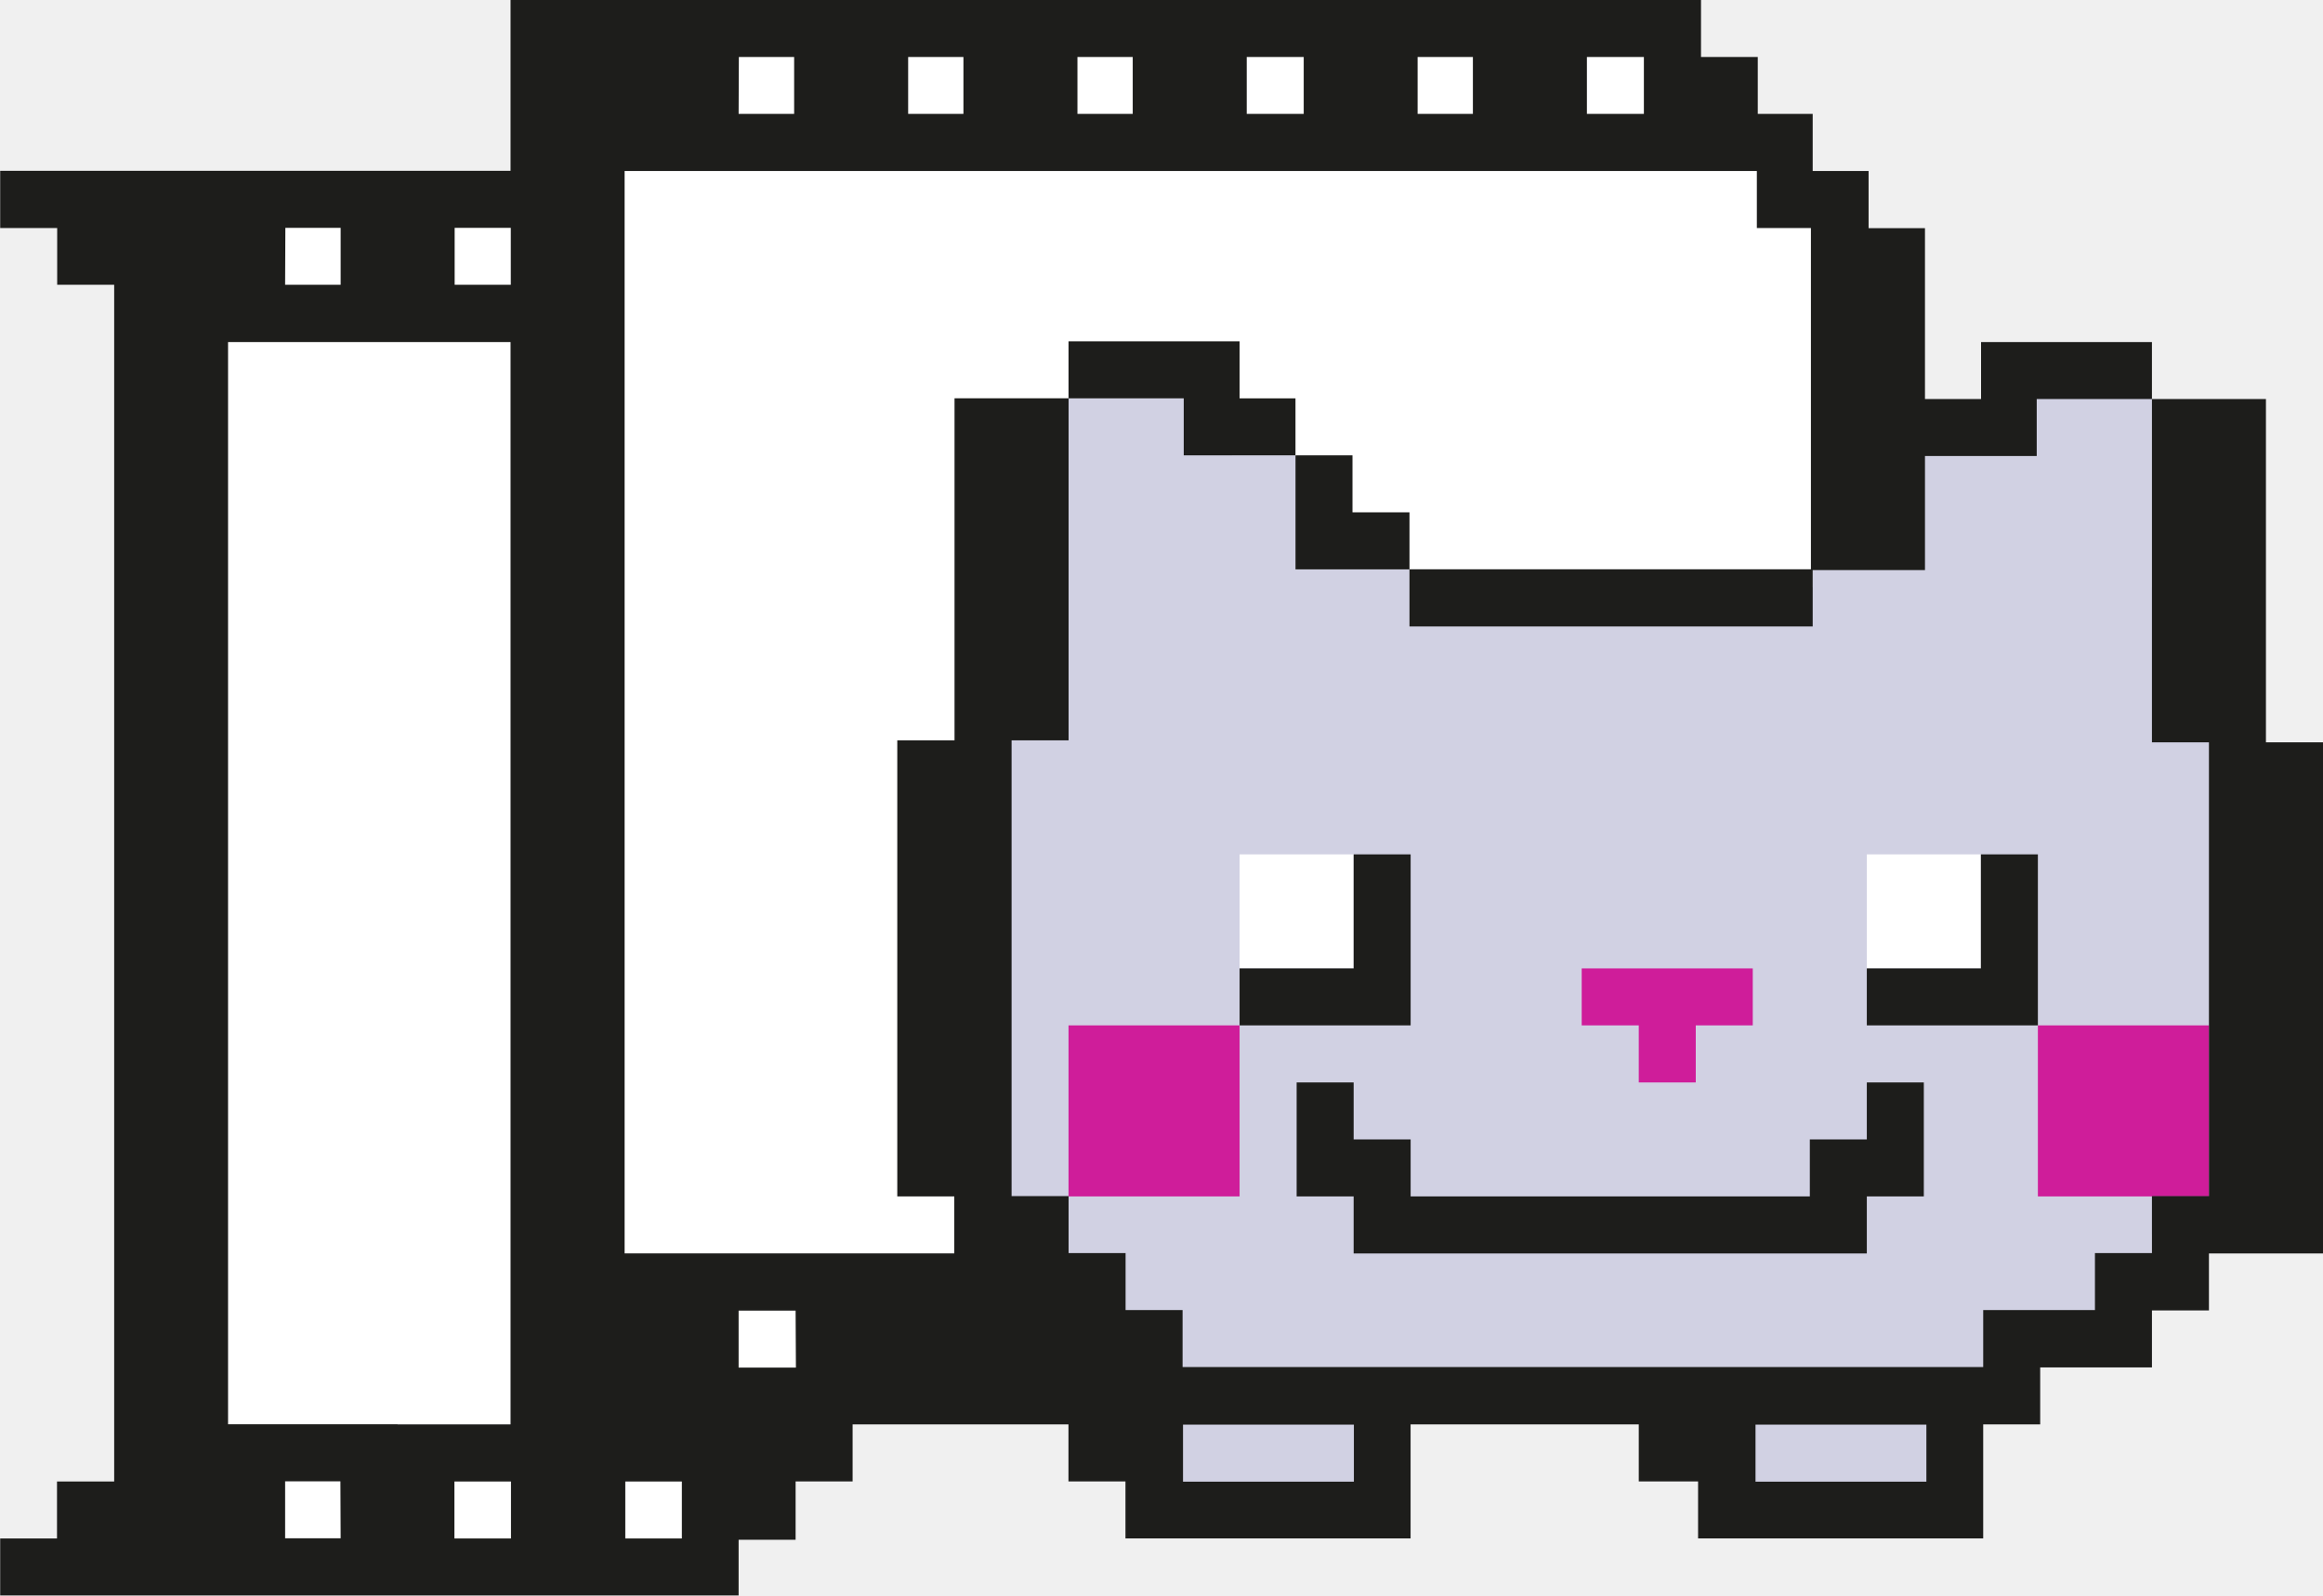
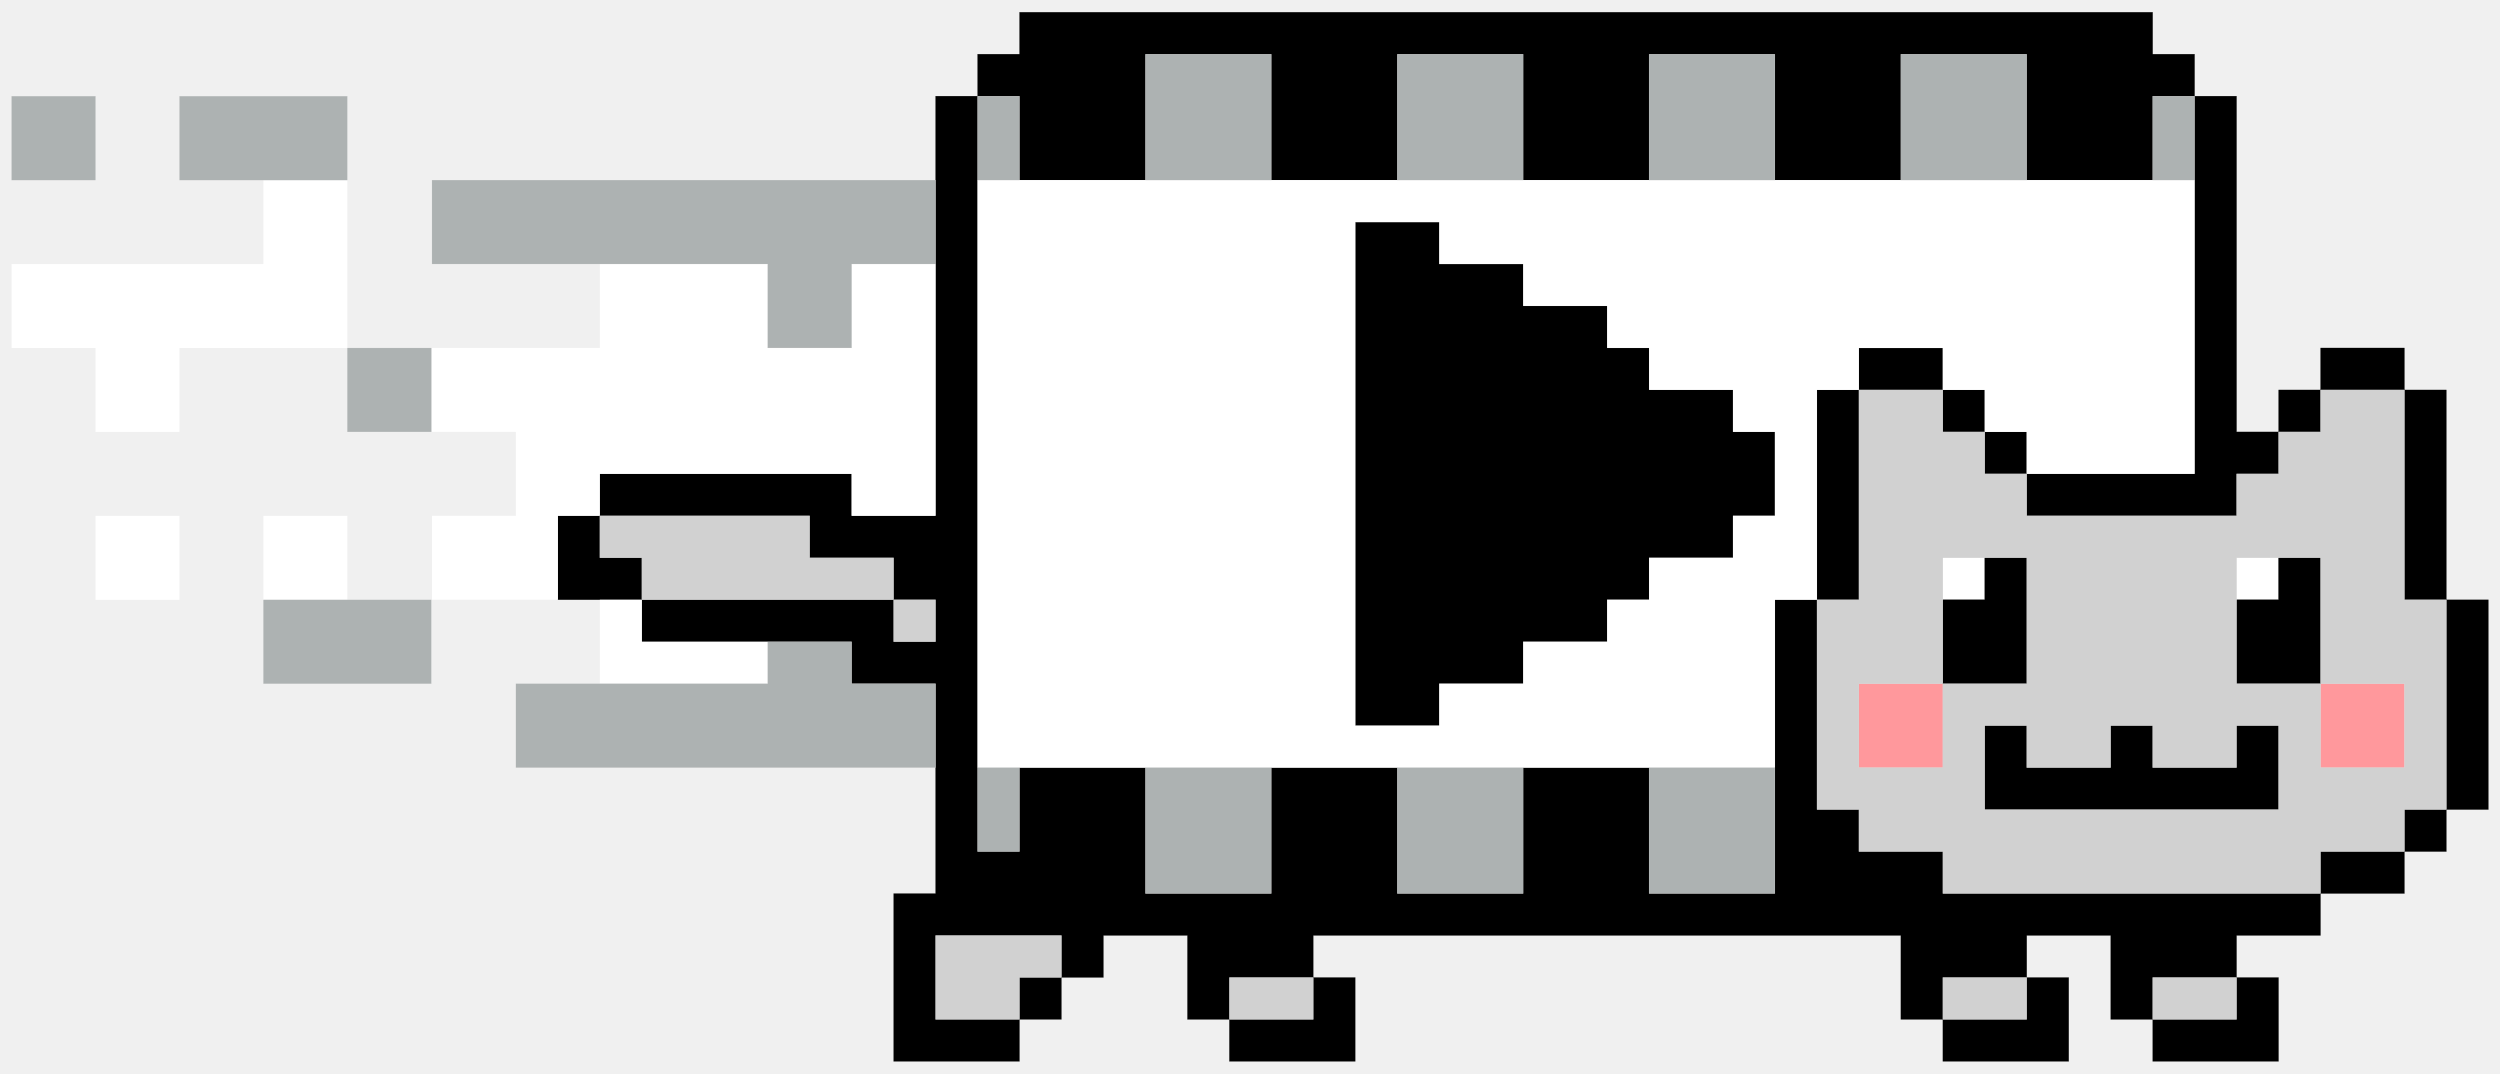
- <svg xmlns="http://www.w3.org/2000/svg" viewBox="0 0 380.65 261.5">
+ <svg xmlns="http://www.w3.org/2000/svg" id="Layer_4" data-name="Layer 4" viewBox="0 0 824.39 354.04">
  <defs>
-     <style>.cls-1{fill:#fff;}.cls-2{fill:#d1d1e3;}.cls-3{fill:#cf1d9a;}.cls-4{fill:#1d1d1b;}</style>
+     <style>.cls-1{fill:#d1d1d1}.cls-1,.cls-2,.cls-3,.cls-4,.cls-5{stroke-miterlimit:10;stroke-width:.05px}.cls-1,.cls-4{stroke:#d1d1d1}.cls-2{fill:#ff989c;stroke:#ff989c}.cls-3,.cls-5{stroke:#000}.cls-7,.cls-8{stroke-width:0}.cls-5,.cls-7{fill:none}.cls-8{fill:#fff}.cls-4{fill:#adb2b2}</style>
  </defs>
-   <polygon class="cls-1" points="298.89 33.16 291.28 33.16 291.28 25.16 97.82 25.16 97.82 33.16 32.02 33.16 32.02 236.43 136.37 237.09 143.28 228.43 291.28 228.43 291.28 117.93 298.89 117.93 298.89 33.16" />
-   <rect class="cls-2" x="189.11" y="228.43" width="34.68" height="15.75" />
-   <rect class="cls-2" x="284.03" y="230.68" width="33.75" height="15.25" />
-   <polygon class="cls-2" points="352.62 96.26 352.62 74.63 352.62 65.31 324.82 65.31 324.82 74.63 297.03 74.63 297.03 96.26 231.15 96.26 231.15 93.32 212.28 93.32 212.28 74.63 201.91 74.63 201.91 65.29 175.09 65.29 175.09 96.26 164.78 96.26 164.78 202.26 170.14 202.26 170.14 224.12 352.62 224.12 352.62 202.26 363.28 202.26 363.28 96.26 352.62 96.26" />
-   <rect class="cls-3" x="175.09" y="168.06" width="28.03" height="28.03" />
-   <polygon class="cls-3" points="259.18 168.06 268.53 168.06 268.53 177.41 277.87 177.41 277.87 168.06 287.21 168.06 287.21 158.72 259.18 158.72 259.18 168.06" />
-   <rect class="cls-3" x="333.93" y="168.06" width="28.03" height="28.03" />
-   <rect class="cls-1" x="203.12" y="140.03" width="18.69" height="18.69" />
-   <rect class="cls-1" x="305.9" y="140.03" width="18.69" height="18.69" />
-   <rect class="cls-1" x="260.04" y="9.34" width="9.34" height="9.34" />
-   <rect class="cls-1" x="232.3" y="9.34" width="9.34" height="9.34" />
-   <rect class="cls-1" x="204.27" y="9.34" width="9.34" height="9.34" />
-   <rect class="cls-1" x="176.52" y="9.34" width="9.34" height="9.34" />
-   <rect class="cls-1" x="148.78" y="9.34" width="9.34" height="9.34" />
-   <rect class="cls-1" x="121.04" y="9.34" width="9.34" height="9.34" />
-   <rect class="cls-1" x="121.04" y="214.78" width="9.34" height="9.34" />
-   <rect class="cls-1" x="74.46" y="37.37" width="9.34" height="9.34" />
-   <rect class="cls-1" x="46.72" y="37.37" width="9.34" height="9.34" />
-   <rect class="cls-1" x="74.46" y="242.81" width="9.34" height="9.34" />
-   <rect class="cls-1" x="46.72" y="242.81" width="9.34" height="9.34" />
-   <rect class="cls-1" x="102.42" y="242.81" width="9.34" height="9.34" />
-   <polygon class="cls-4" points="193.97 74.63 212.28 74.63 212.28 65.29 203.12 65.29 203.12 55.94 175.09 55.94 175.09 65.29 193.97 65.29 193.97 74.63" />
-   <polygon class="cls-4" points="221.62 83.97 221.62 74.63 212.28 74.63 212.28 93.32 221.62 93.32 230.96 93.32 230.96 83.97 221.62 83.97" />
-   <path class="cls-4" d="M384.27,182V125.73H365.59V182h9.34v74.37h-9.34v9.34h-9.34v9.34H337.94v9.34H206.75v-9.34h-9.34v-9.34h-9.34v-9.34h-9.34V181.67h9.34V125.61H169.38v56.06H160v74.75h9.34v9.34H115.32V88.36H300.85V97.7h8.86v55.94H243.93V163H310v-9.23H328.4V135.07h18.31v-9.34h18.88v-9.34h-28v9.34H328.4v-28h-9.24V88.36H310V79h-9V69.67H291.7V60.33H96.63v28H13V97.7h9.34V107h9.34V303.14H22.31v9.34H13v9.34H134V312.7h9.34v-9.57h9.34v-9.34h35.37v9.34h9.34v9.34h46.72V293.79H281.5v9.34h9.72v9.34h46.72V293.79h9.34v-9.34h18.31v-9.34h9.34v-9.34h18.69V182ZM273,69.67h9.34V79H273Zm-27.74,0h9.06V79h-9.06Zm-28,0h9.34V79h-9.34Zm-27.74,0h9.06V79h-9.06Zm-27.74,0h9.06V79h-9.06Zm-27.74,0h9.06V79H134Zm-46.57,28h9.2V107h-9.2Zm-27.74,0h9.06V107H59.69Zm9.06,214.78H59.69v-9.34h9.06Zm9.34-18.69H50.34V116.39H96.63V293.79H78.09ZM96.7,312.48H87.43v-9.34H96.7Zm28,0h-9.27v-9.34h9.27Zm18.69-28H134v-9.34h9.34Zm91.43,18.69h-28v-9.34h28Zm93.81,0h-28v-9.34h28Z" transform="translate(-12.97 -60.33)" />
-   <polygon class="cls-4" points="305.9 186.75 296.56 186.75 296.56 196.09 287.21 196.09 277.87 196.09 231.15 196.09 231.15 186.75 221.81 186.75 221.81 177.41 212.47 177.41 212.47 196.09 221.81 196.09 221.81 205.44 231.15 205.44 277.87 205.44 287.21 205.44 296.56 205.44 305.9 205.44 305.9 196.09 315.24 196.09 315.24 177.41 305.9 177.41 305.9 186.75" />
-   <polygon class="cls-4" points="231.15 158.72 231.15 140.03 221.81 140.03 221.81 158.72 203.12 158.72 203.12 168.06 231.15 168.06 231.15 158.72" />
-   <polygon class="cls-4" points="324.59 158.72 305.9 158.72 305.9 168.06 333.93 168.06 333.93 158.72 333.93 140.03 324.59 140.03 324.59 158.72" />
+   <path class="cls-8" d="M737.53 183.94h13.85v13.83h-13.85zM640.66 183.94h13.83v13.83h-13.83z" />
+   <path class="cls-2" d="M779.05 225.45h-13.84v27.68h27.68v-27.68h-13.84zM612.98 225.45v27.68h27.68v-27.68h-27.68z" />
+   <path class="cls-5" d="M239.32 197.77h55.36v-13.83H267v-13.85H197.8v13.85h13.85v13.83h27.67zM336.19 308.48h-27.68V336.17h27.68v-13.84h13.84v-13.85h-13.84zM405.39 322.33v13.84h27.68v-13.84h-27.68zM709.86 322.33v13.84h27.67v-13.84h-27.67zM640.66 322.33v13.84h27.67v-13.84h-27.67zM294.68 197.77h13.83v13.85h-13.83zM322.36 59.38v221.44h13.83v-27.68h41.52v41.52h41.52v-41.52h41.53v41.52h41.52v-41.52h41.52v41.52h41.52v-96.88h13.85v-69.2H613v-13.83h27.68v13.83h13.83v13.85h13.83v13.83h55.36V31.7h-13.83v27.68h-41.53V17.86h-41.52v41.52H585.3V17.86h-41.52v41.52h-41.52V17.86h-41.52v41.52h-41.53V17.86h-41.52v41.52h-41.52V31.7h-13.83v27.68Zm124.55 166.07V73.23h27.68v13.83h27.68v13.83h27.68v13.85h13.83v13.83h27.68v13.85h13.83v27.67h-13.83v13.85h-27.68v13.83h-13.83v13.85h-27.68v13.83h-27.68v13.83h-27.68v-13.83Z" />
+   <path class="cls-5" d="M806.72 239.29v-41.52h-13.83v-69.2h-27.68v13.85h-13.83v13.83h-13.85v13.83h-69.2v-13.83H654.5v-13.83h-13.83v-13.85h-27.68v69.2h-13.83v69.2h13.83v13.85h27.68v13.83h124.55v-13.83h27.68v-13.85h13.83v-27.68Zm-166.06-13.83v-27.68h13.83v-13.83h13.83v41.52h-27.67Zm110.71 27.68v13.83h-96.88v-27.68h13.83v13.85H696v-13.85h13.85v13.85h27.67v-13.85h13.85v13.85Zm13.83-55.36v27.68h-27.68v-27.68h13.85v-13.83h13.83v13.83Z" />
+   <path class="cls-3" d="M806.72 197.77v69.2h13.85V197.77h-13.85zM792.89 266.97h13.83v13.85h-13.83zM792.89 156.26v41.51h13.83v-69.19h-13.83v27.68zM792.89 128.58v-13.84h-27.68v13.84h27.68zM765.21 280.82v13.83h27.68v-13.83h-27.68zM751.37 197.77h-13.84v27.68h27.68v-41.51h-13.84v13.83zM751.37 128.58h13.83v13.85h-13.83zM737.53 294.65h-96.87v-13.83h-27.68v-13.85h-13.83V197.77H585.3v96.88H543.78V253.13h-41.51V294.65H460.75V253.13h-41.53V294.65h-41.51V253.13H336.19V280.82h-13.83V31.7h-13.85V170.09h-27.68v-13.83H197.8v13.83H267v13.85h27.68v13.83h13.83v13.85h-13.83v-13.85h-83.03v13.85h69.18v13.83h27.68v69.2h-13.83V350h41.51v-13.83h-27.68V308.48H350.03v13.85h13.84v-13.85H391.56V336.17h13.83v-13.84h27.68v-13.85h193.74V336.17h13.85v-13.84h27.67v-13.85h27.68V336.17h13.85v-13.84h27.67v-13.85h27.68v-13.83h-27.68z" />
+   <path class="cls-3" d="M737.53 253.13h-27.67v-13.84h-13.85v13.84h-27.68v-13.84H654.5v27.68h96.87v-27.68h-13.84v13.84zM723.69 336.17h-13.83V350H751.37v-27.67h-13.84v13.84h-13.84zM723.69 59.38V156.26h-55.36v13.83h69.2v-13.83h13.84v-13.84h-13.84V31.7h-13.84v27.68zM654.5 336.17h-13.84V350h41.52v-27.67h-13.85v13.84H654.5zM668.33 225.45v-41.51H654.5v13.83h-13.84v27.68h27.67zM654.5 142.42h13.83v13.83H654.5zM640.66 128.58h13.83v13.85h-13.83zM626.81 114.74h-13.83v13.84h27.68v-13.84h-13.85zM599.15 142.42v55.35h13.83v-69.19h-13.83v13.84z" />
+   <path class="cls-5" d="M571.46 128.58h-27.68v-13.84h-13.83v-13.85h-27.68V87.06h-27.68V73.23h-27.68v166.06h27.68v-13.84h27.68v-13.83h27.68v-13.85h13.83v-13.83h27.68v-13.85h13.84v-27.67h-13.84v-13.84z" />
+   <path class="cls-3" d="M474.59 225.45h27.68v-13.83h27.68v-13.85h13.83v-13.83h27.68v-13.85h13.84v-27.67h-13.84v-13.84h-27.68v-13.84h-13.83v-13.85h-27.68V87.06h-27.68V73.23h-27.68v166.06h27.68v-13.84zM419.22 336.17h-13.83V350H446.91v-27.67h-13.84v13.84h-13.85zM336.19 322.33h13.83v13.83h-13.83zM336.19 45.54v13.84H377.71V17.86h41.51V59.38h41.53V17.86h41.52V59.38h41.51V17.86H585.3V59.38h41.51V17.86H668.33V59.38h41.53V31.7h13.83V17.86h-13.83V4.03H336.19v13.83h-13.83V31.7h13.83v13.84zM197.8 183.94v-13.85h-13.83v27.68h27.68v-13.83H197.8z" />
+   <path class="cls-7" d="M640.66 253.13v-27.68h-27.68v27.68h27.68zM765.21 197.77v-13.83h-27.68v41.51h27.68v-27.68zM765.21 225.45v27.68h27.68v-27.68h-27.68zM737.53 253.13h-27.67v-13.84h-13.85v13.84h-27.68v-13.84H654.5v27.68h96.87v-27.68h-13.84v13.84zM668.33 225.45v-41.51h-27.67v41.51h27.67zM571.46 128.58h-27.68v-13.84h-13.83v-13.85h-27.68V87.06h-27.68V73.23h-27.68v166.06h27.68v-13.84h27.68v-13.83h27.68v-13.85h13.83v-13.83h27.68v-13.85h13.84v-27.67h-13.84v-13.84z" />
+   <path d="M709.86 59.38h-387.5v193.76H585.3v-55.36h13.85v-69.2h13.83v-13.83h27.68v13.83h13.83v13.85h13.83v13.83h55.36V59.38h-13.83ZM585.3 156.26v13.83h-13.83v13.85h-27.68v13.83h-13.83v13.85h-27.68v13.83H474.6v13.83h-27.68V73.23h27.68v13.83h27.68v13.83h27.68v13.85h13.83v13.83h27.68v13.85h13.83v13.83Z" style="stroke:#fff;fill:#fff;stroke-miterlimit:10;stroke-width:.05px" />
+   <path class="cls-8" d="M280.83 87.06v27.68h-27.67V87.06H197.8v27.68H142.45v27.68h27.67v27.67h-27.67v27.68h41.52v-27.68h13.83v-13.83h83.03v13.83h27.68V87.06h-27.68zM225.48 211.62h-13.83v-13.85H197.8v27.68h55.36v-13.83h-27.68zM86.85 170.11V197.8h27.68V170.11H86.85zM86.85 59.4v27.67H3.82v27.68H31.5v27.68h27.68v-27.68h55.35V59.4H86.85zM31.5 170.11V197.8h27.68V170.11H31.5z" />
+   <path class="cls-1" d="M792.89 197.77v-69.2h-27.68v13.85h-13.83v13.83h-13.85v13.83h-69.2v-13.83H654.5v-13.83h-13.83v-13.85h-27.68v69.2h-13.83v69.2h13.83v13.85h27.68v13.83h124.55v-13.83h27.68v-13.85h13.83v-69.2H792.9Zm-41.52 55.36v13.83h-96.88v-27.68h13.83v13.85H696v-13.85h13.85v13.85h27.67v-13.85h13.85v13.85Zm-138.39-13.85v-13.83h27.68v-41.52h27.67v41.52h-27.67v27.68h-27.68v-13.85Zm179.91 0v13.85h-27.68v-27.68h-27.68v-41.52h27.68v41.52h27.68v13.83ZM709.86 322.33v13.84h27.67v-13.84h-27.67z" />
+   <path class="cls-4" d="M723.69 45.54V31.7h-13.83v27.68h13.83V45.54z" />
+   <path class="cls-1" d="M640.66 322.33v13.84h27.67v-13.84h-27.67z" />
+   <path class="cls-4" d="M654.5 59.38h13.83V17.86h-41.52V59.38H654.5zM557.62 253.13h-13.84V294.65H585.3V253.13h-27.68zM557.62 17.86h-13.84V59.38H585.3V17.86h-27.68zM474.59 253.13h-13.84V294.65h41.52V253.13h-27.68zM474.59 17.86h-13.84V59.38h41.52V17.86h-27.68z" />
+   <path class="cls-1" d="M405.39 322.33v13.84h27.68v-13.84h-27.68z" />
+   <path class="cls-4" d="M419.22 294.65V253.13h-41.51V294.65h41.51zM405.39 59.38h13.83V17.86h-41.51V59.38h27.68z" />
+   <path class="cls-1" d="M322.36 308.48h-13.85V336.17h27.68v-13.84h13.84v-13.85h-27.67z" />
+   <path class="cls-4" d="M336.19 266.97v-13.84h-13.83V280.82h13.83v-13.85zM336.19 45.54V31.7h-13.83v27.68h13.83V45.54zM308.51 239.29v-13.84h-27.68v-13.83h-27.67v13.83H170.12v27.68H308.51v-13.84z" />
+   <path class="cls-1" d="M294.68 197.77h13.83v13.85h-13.83zM280.83 183.94H267v-13.85H197.8v13.85h13.85v13.83h83.03v-13.83h-13.85z" />
+   <path class="cls-4" d="M183.97 87.06h69.19v27.68h27.67V87.06h27.68V59.38H142.45v27.68h41.52zM114.53 197.8H86.85v27.66H142.22V197.8H114.53zM114.53 114.75v27.68H142.22v-27.68H114.53zM100.7 59.4h13.83V31.72H59.18V59.4h41.52zM3.82 31.72V59.4H31.5V31.72H3.82z" />
</svg>
